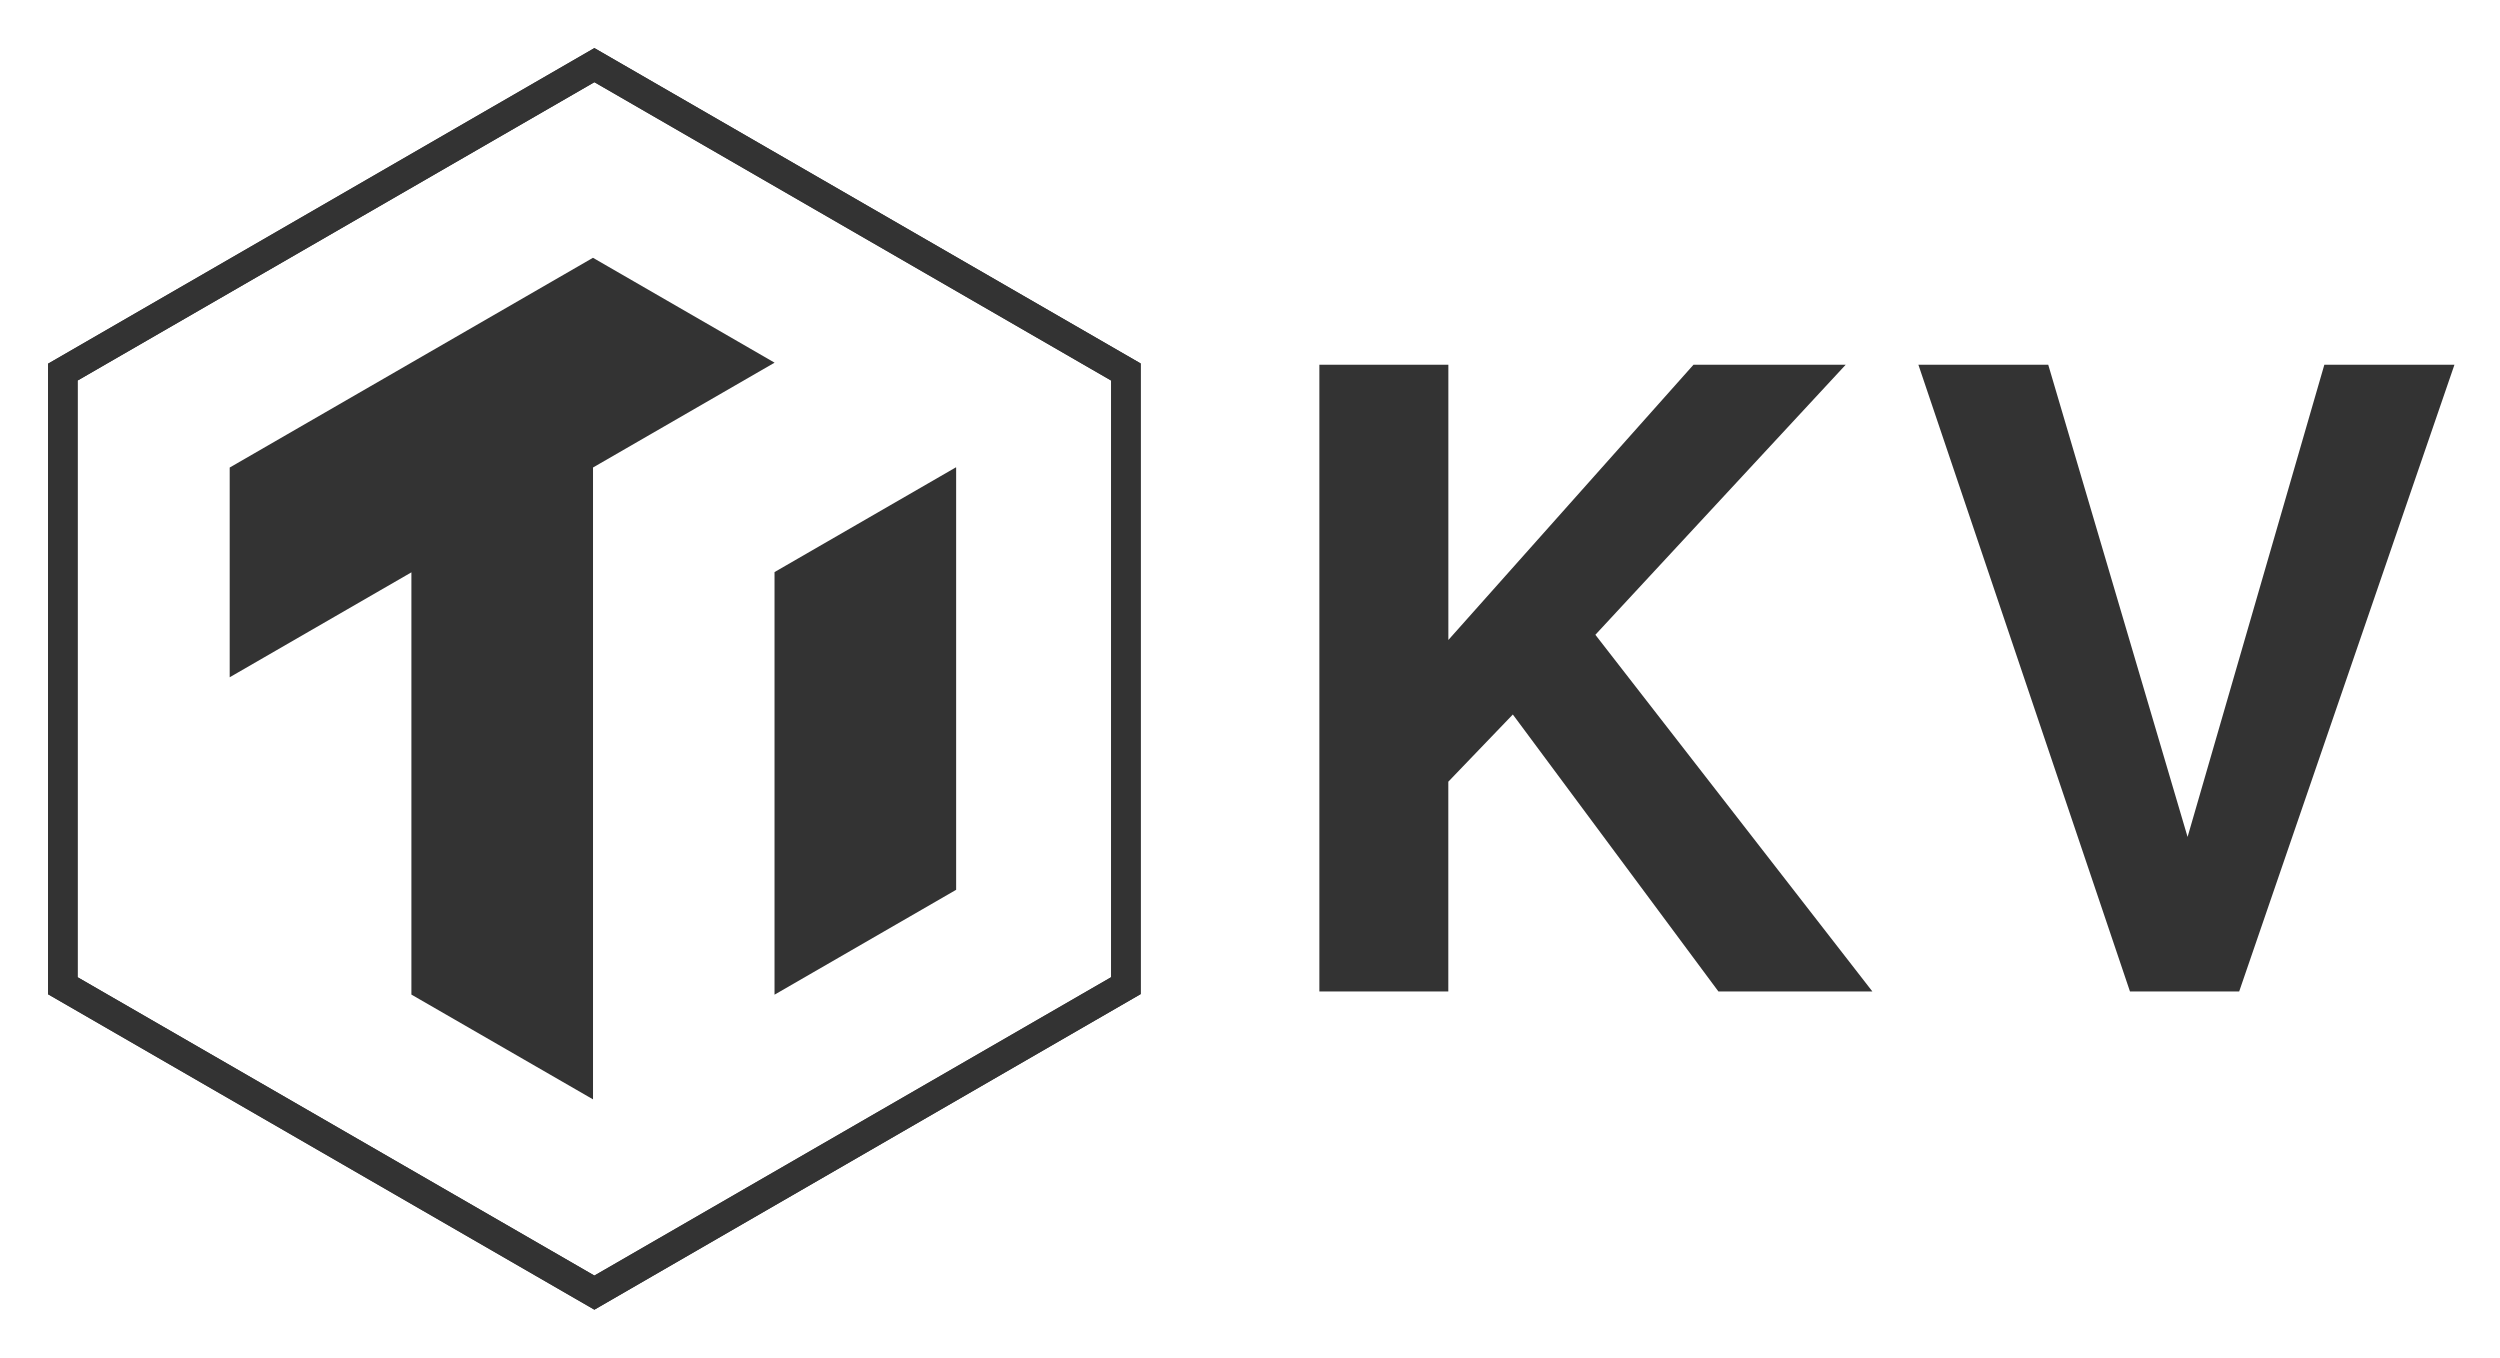
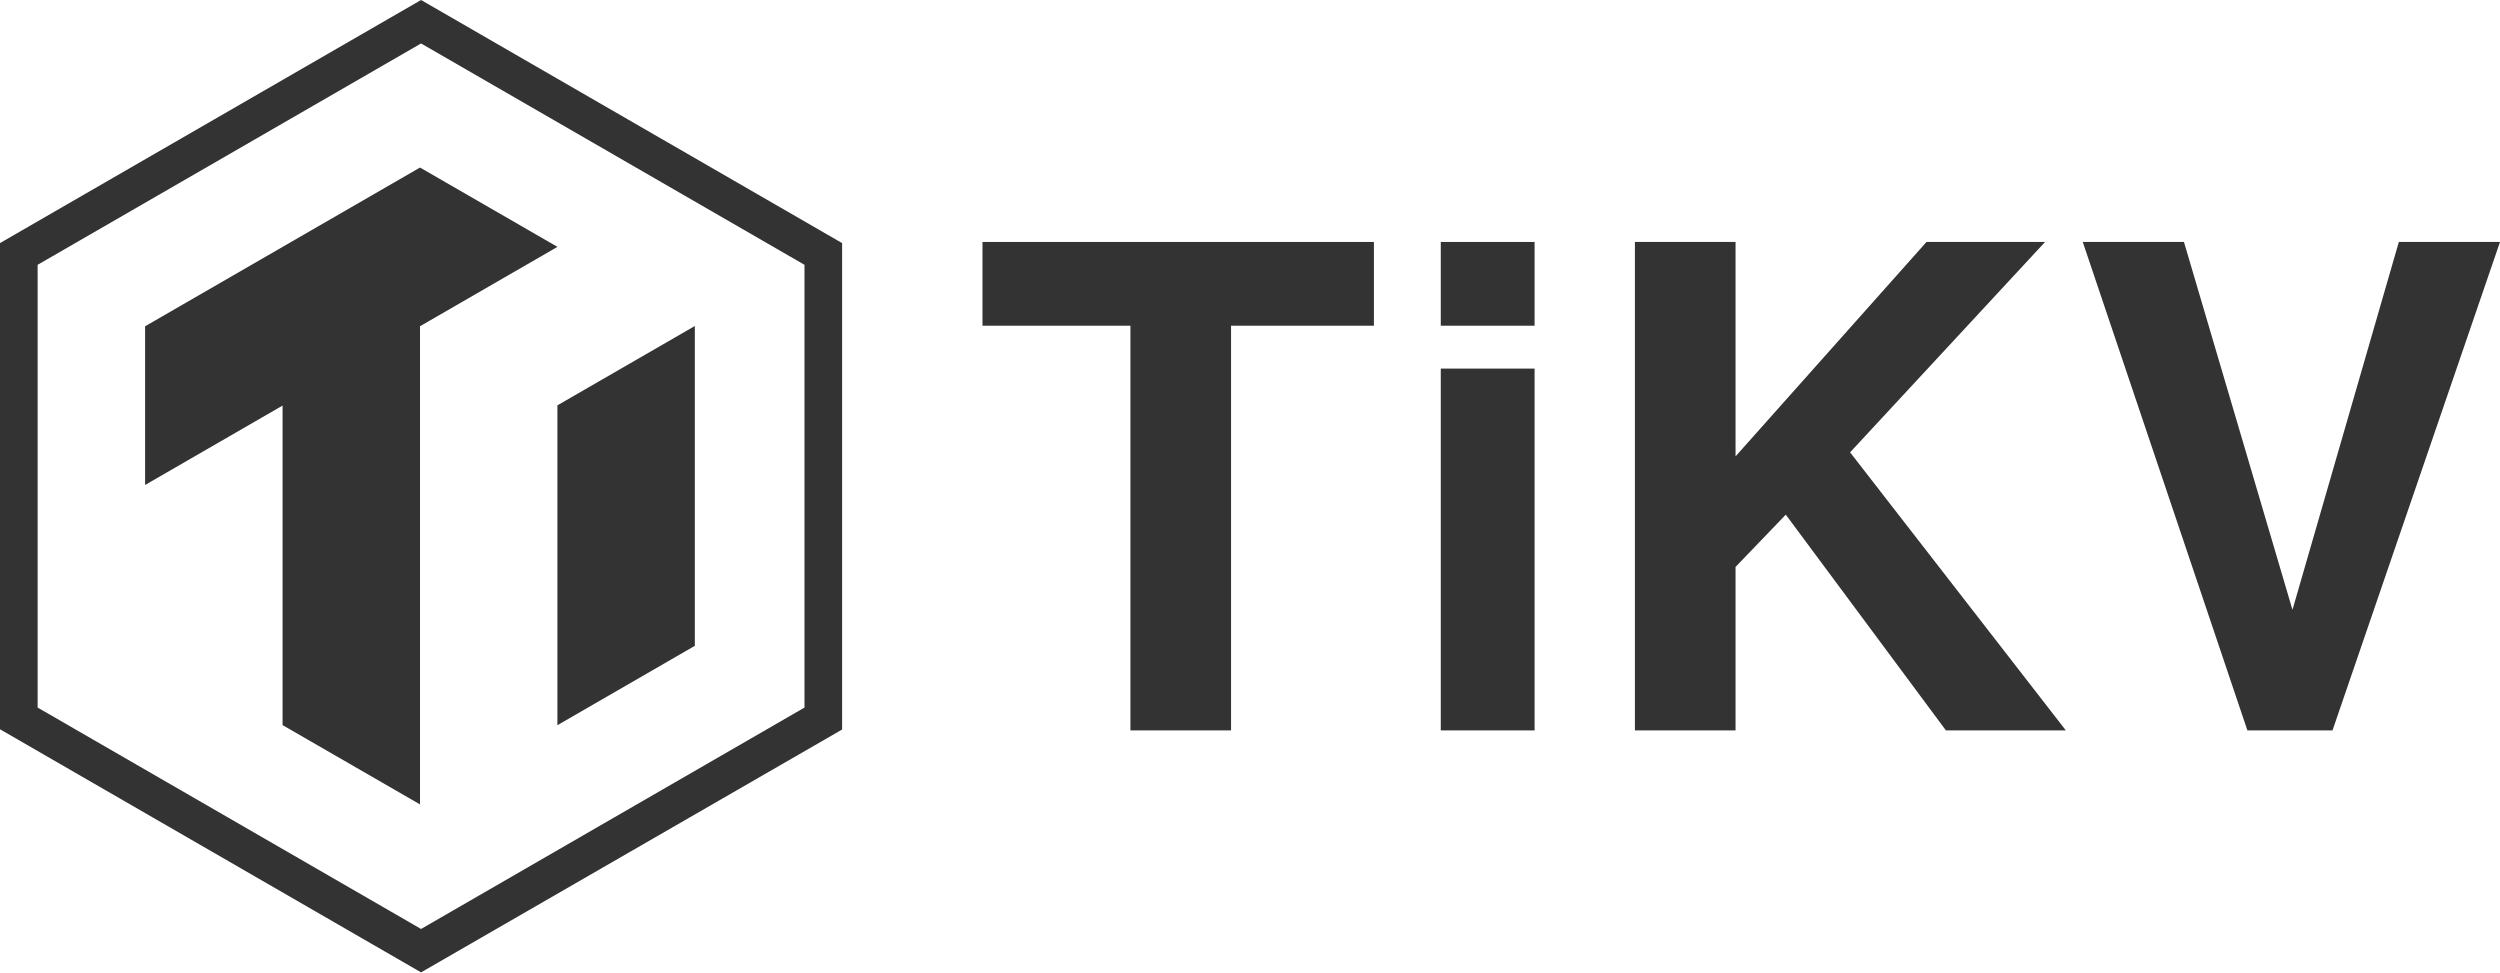
- <svg xmlns="http://www.w3.org/2000/svg" role="img" viewBox="-9.53 -9.53 495.56 269.06">
+ <svg xmlns="http://www.w3.org/2000/svg" viewBox="0 0 571.36 222.23">
  <defs>
-     <style>.cls-1{fill:#333}</style>
+     <style>.cls-1{fill:#333;}</style>
  </defs>
  <g id="Layer_2" data-name="Layer 2">
    <g id="Layer_2-2" data-name="Layer 2">
-       <path d="M108.01 41.57L36 83.15v41.57l36.02-20.8v83.7l36 20.77V83.14l35.99-20.78-36-20.79zm35.99 62.3v83.77l36-20.79V83.14l-.05-.03L144 103.87z" class="cls-1" />
-       <path d="M108.29 250.08L0 187.56v-125L108.29 0l108.29 62.52v125zM5.85 184.18l102.44 59.14 102.43-59.14V65.9L108.29 6.76 5.85 65.9z" class="cls-1" />
-       <path d="M108.29 250.08L0 187.56v-125L108.29 0l108.29 62.52v125zM5.85 184.18l102.44 59.14 102.43-59.14V65.9L108.29 6.76 5.85 65.9zM277.56 187H252V62.77h25.57v54.56l48.59-54.56h30.17l-49.62 53.53 54.91 70.7H331.1l-40.75-54.9-12.79 13.32zm135.12 0L370.74 62.77h25.74l27.62 93.6 27.11-93.6H477L434.33 187z" class="cls-1" />
+       <path class="cls-1" d="M281.35,166.93h-23V74.44H224.54V55.3H314V74.44H281.35Z" />
+       <path class="cls-1" d="M350.72,74.44H329.28V55.3h21.44Zm0,92.49H329.28V84.24h21.44Z" />
+       <path class="cls-1" d="M396.65,166.93h-23V55.3h23v49l43.64-49h27.1l-44.56,48.08,49.31,63.55H444.73l-36.6-49.31-11.48,11.95Z" />
+       <path class="cls-1" d="M513.63,166.93,476,55.3h23.13l24.8,84.07L548.24,55.3h23.12L533.08,166.93Z" />
+       <polygon class="cls-1" points="95.99 38.29 33.16 74.57 33.16 110.84 64.58 92.69 64.58 165.72 95.99 183.84 95.99 74.56 127.4 56.42 95.99 38.29" />
+       <polygon class="cls-1" points="127.39 165.74 158.8 147.6 158.8 74.56 158.76 74.53 127.39 92.64 127.39 165.74" />
+       <path class="cls-1" d="M.87,55.05,0,55.56V166.67l96.23,55.56,95.36-55,.87-.51V55.56L96.23,0ZM8.6,161.71V60.52L96.23,9.93l87.63,50.59V161.71l-87.63,50.6Z" />
    </g>
  </g>
</svg>
